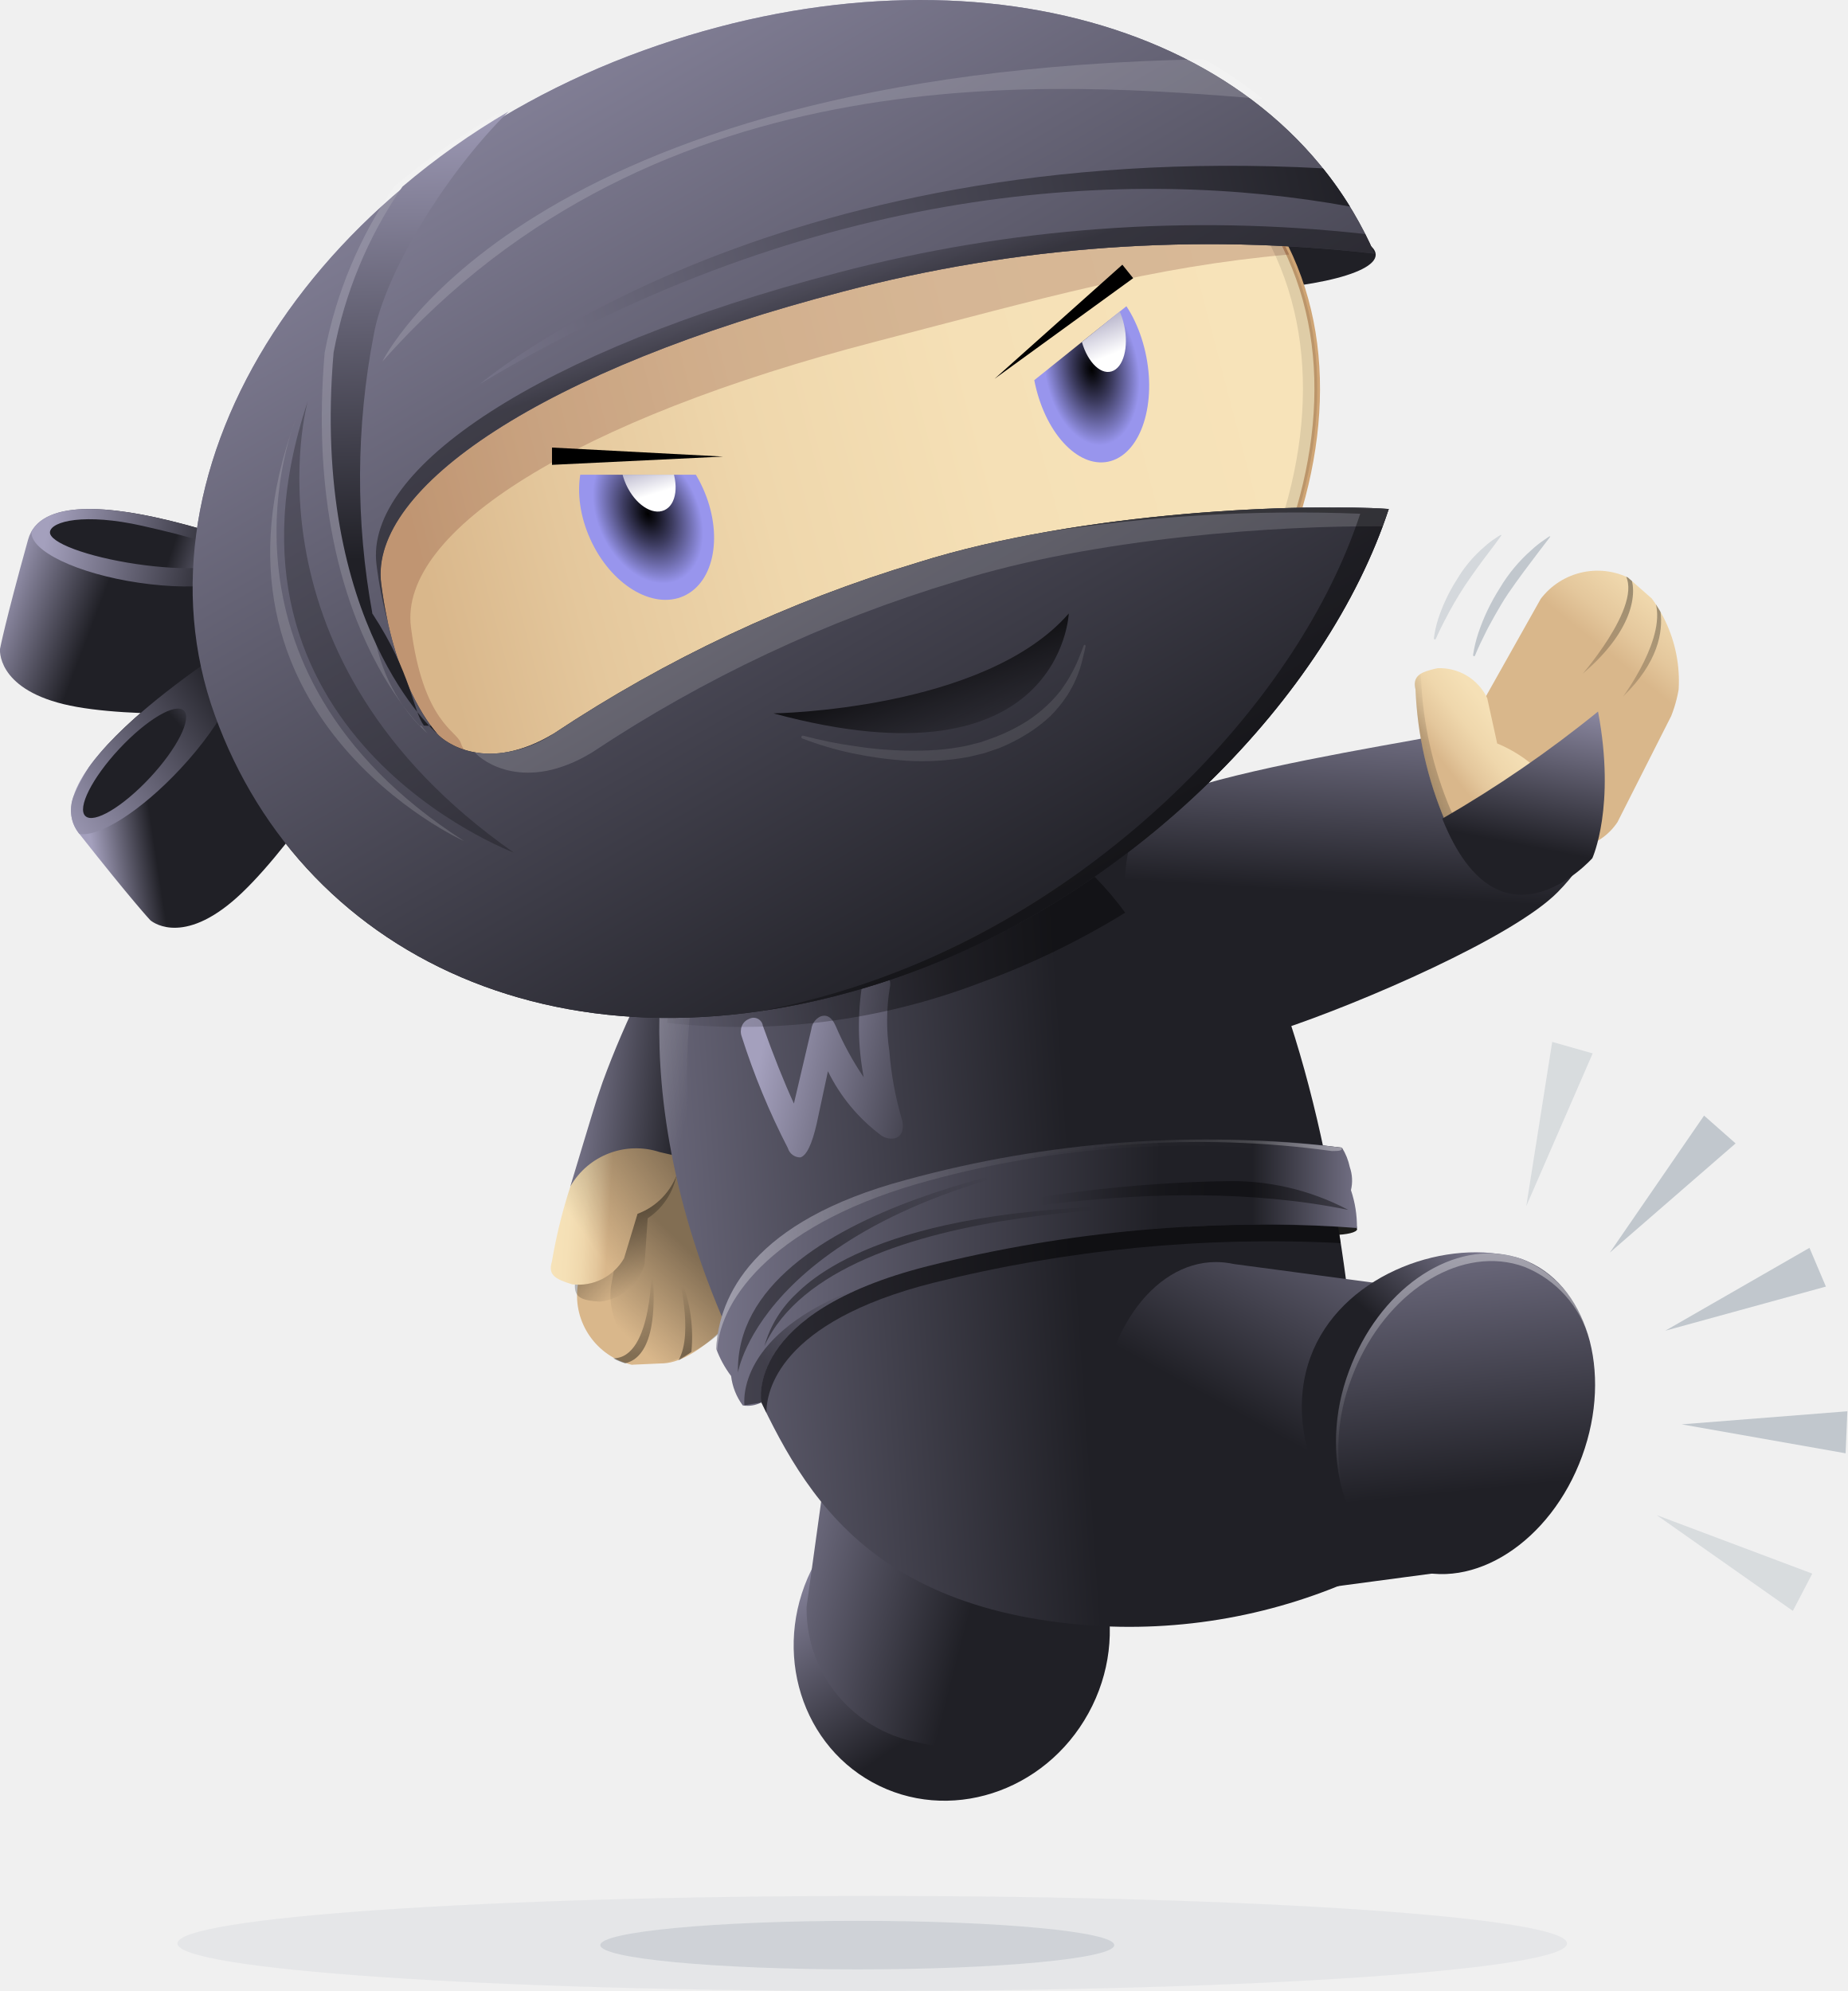
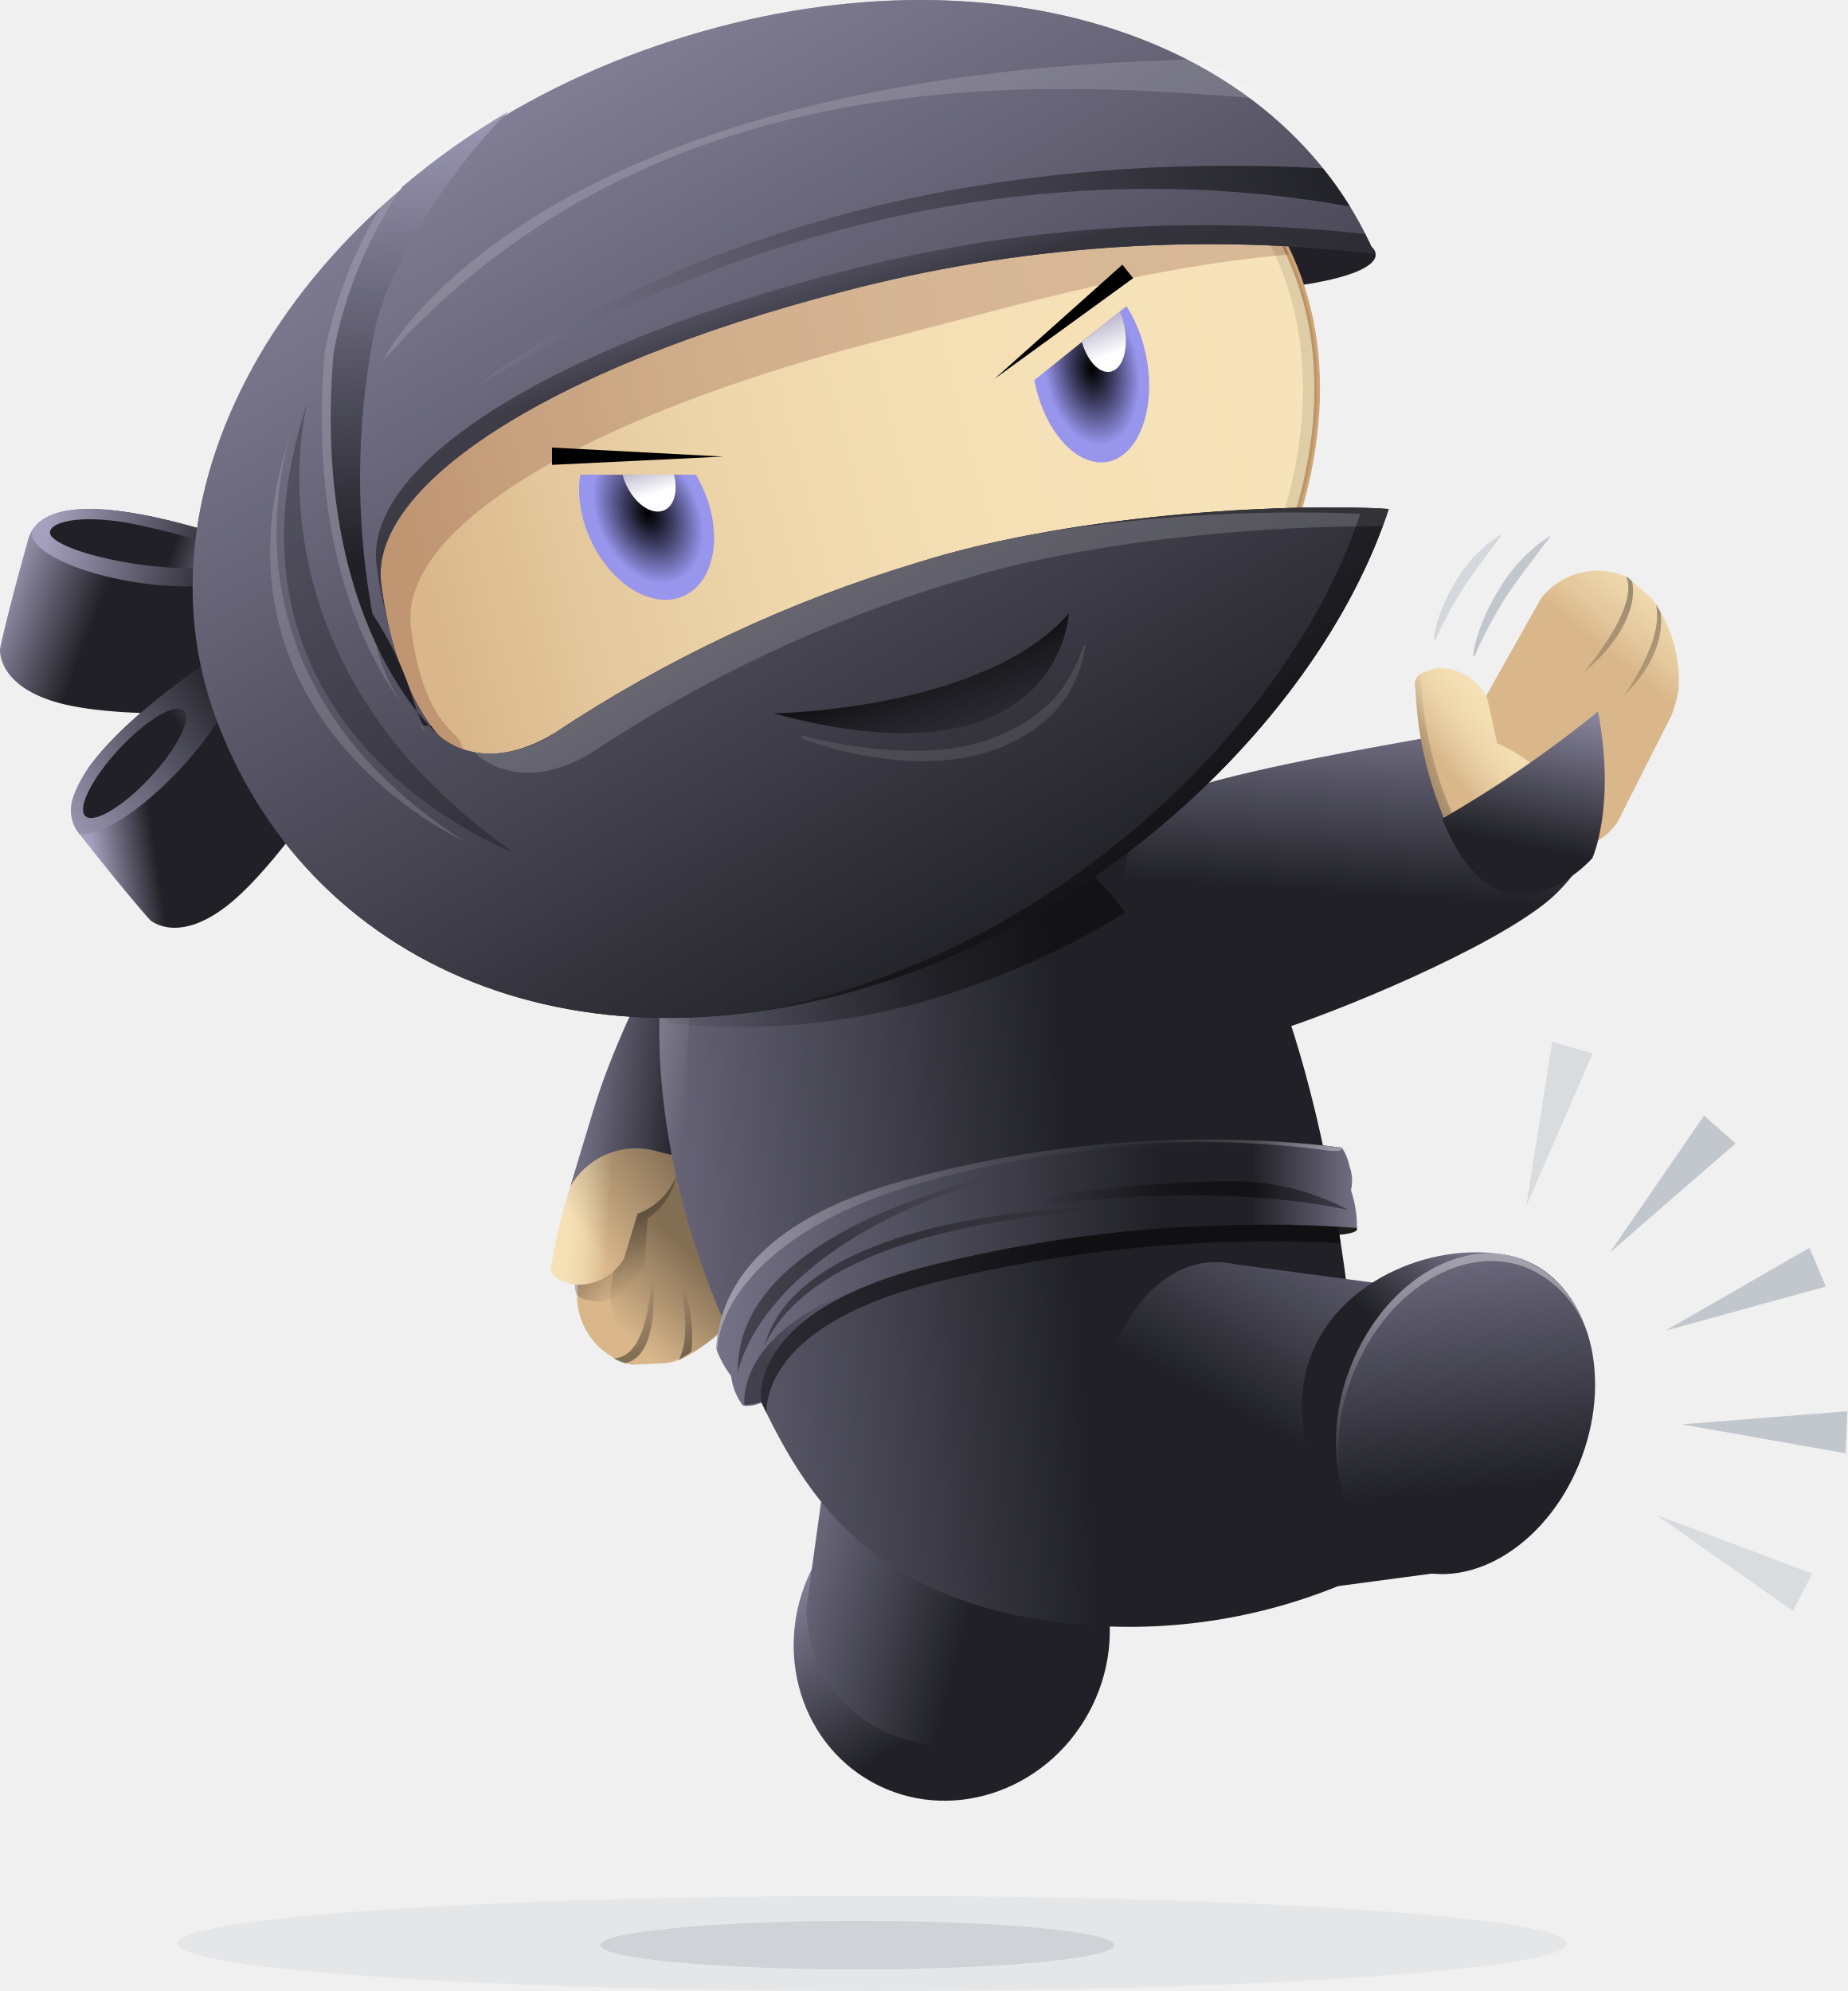
<svg xmlns="http://www.w3.org/2000/svg" xmlns:xlink="http://www.w3.org/1999/xlink" id="Layer_1" data-name="Layer 1" viewBox="0 0 92.576 99.793">
  <defs>
    <style>.cls-1{fill:none;}.cls-2,.cls-3,.cls-65,.cls-68,.cls-69{fill:#032442;}.cls-2{fill-opacity:0.05;}.cls-3{fill-opacity:0.15;opacity:0.66;}.cls-4{fill:url(#linear-gradient);}.cls-5{fill:url(#Shadow_Gradient);}.cls-6{fill:url(#Shadow_Gradient-2);}.cls-7{fill:url(#linear-gradient-2);}.cls-8{fill:url(#Shadow_Gradient-3);}.cls-9{fill:url(#linear-gradient-3);}.cls-10{fill:url(#Shadow_Gradient-4);}.cls-11{fill:url(#Shadow_Gradient-5);}.cls-12{fill:url(#linear-gradient-4);}.cls-13{fill:#1d1d1b;}.cls-14{fill:url(#linear-gradient-5);}.cls-15{fill:url(#linear-gradient-6);}.cls-16{fill:url(#Highlight_Gradient);}.cls-17{fill:url(#linear-gradient-7);}.cls-18{fill:url(#linear-gradient-8);}.cls-19{fill:url(#linear-gradient-9);}.cls-20{fill:url(#Highlight_Gradient-2);}.cls-21{opacity:0.5;}.cls-22{fill:url(#linear-gradient-10);}.cls-23{fill:url(#linear-gradient-11);}.cls-24{fill:url(#Shadow_Gradient-6);}.cls-25{fill:url(#linear-gradient-12);}.cls-26{fill:url(#linear-gradient-13);}.cls-27{fill:url(#linear-gradient-14);}.cls-28{fill:url(#linear-gradient-15);}.cls-29{fill:url(#Shadow_Gradient-7);}.cls-30{fill:url(#Shadow_Gradient-8);}.cls-31{fill:url(#Shadow_Gradient-9);}.cls-32{fill:url(#Shadow_Gradient-10);}.cls-33{fill:url(#linear-gradient-16);}.cls-34{fill:url(#linear-gradient-17);}.cls-35{clip-path:url(#clip-path);}.cls-36{fill:url(#linear-gradient-18);}.cls-37{fill:url(#Shadow_Gradient-11);}.cls-38{fill:url(#Shadow_Gradient-12);}.cls-39{fill:url(#Shadow_Gradient-13);}.cls-40{fill:url(#linear-gradient-19);}.cls-41{fill:url(#Shadow_Gradient-14);}.cls-42{fill:url(#linear-gradient-20);}.cls-43{fill:url(#linear-gradient-21);}.cls-44{stroke:#cfa575;stroke-miterlimit:10;stroke-width:0.28px;fill:url(#linear-gradient-22);}.cls-45{fill:#5b0f0f;fill-opacity:0.2;}.cls-46,.cls-69{opacity:0.1;}.cls-47{fill:url(#linear-gradient-23);}.cls-48{fill:url(#linear-gradient-24);}.cls-49{fill:url(#linear-gradient-25);}.cls-50{fill:url(#linear-gradient-26);}.cls-51{fill:url(#linear-gradient-27);}.cls-52{fill:url(#linear-gradient-28);}.cls-53{fill:url(#linear-gradient-29);}.cls-54{fill:url(#linear-gradient-30);}.cls-55{fill:url(#Shadow_Gradient-15);}.cls-56{opacity:0.16;}.cls-57,.cls-58{fill:#fff;}.cls-58{opacity:0.15;}.cls-59{fill:url(#linear-gradient-31);}.cls-60{fill:url(#linear-gradient-32);}.cls-61{fill:url(#Shadow_Gradient-16);}.cls-62{fill:url(#Shadow_Gradient-17);}.cls-63{fill:url(#linear-gradient-33);}.cls-64,.cls-68{opacity:0.2;}.cls-66{opacity:0.12;}.cls-67{opacity:0.24;}.cls-70{clip-path:url(#clip-path-2);}.cls-71{fill:url(#radial-gradient);}.cls-72{fill:url(#linear-gradient-34);}.cls-73{clip-path:url(#clip-path-3);}.cls-74{fill:url(#radial-gradient-2);}.cls-75{fill:url(#linear-gradient-35);}</style>
    <linearGradient id="linear-gradient" x1="31.503" y1="57.226" x2="30.03" y2="54.278" gradientUnits="userSpaceOnUse">
      <stop offset="0" stop-color="#d9b78b" />
      <stop offset="0.165" stop-color="#e4c79c" />
      <stop offset="0.402" stop-color="#efd7ac" />
      <stop offset="0.665" stop-color="#f5e0b6" />
      <stop offset="1" stop-color="#f7e3b9" />
    </linearGradient>
    <linearGradient id="Shadow_Gradient" x1="30.329" y1="66.156" x2="33.963" y2="62.33" gradientUnits="userSpaceOnUse">
      <stop offset="0" stop-opacity="0" />
      <stop offset="1" stop-opacity="0.4" />
    </linearGradient>
    <linearGradient id="Shadow_Gradient-2" x1="33.444" y1="63" x2="31.186" y2="60.683" xlink:href="#Shadow_Gradient" />
    <linearGradient id="linear-gradient-2" x1="30.608" y1="59.875" x2="27.58" y2="59.691" xlink:href="#linear-gradient" />
    <linearGradient id="Shadow_Gradient-3" x1="28.666" y1="61.255" x2="33.634" y2="57.596" xlink:href="#Shadow_Gradient" />
    <linearGradient id="linear-gradient-3" x1="26.651" y1="50.839" x2="34.808" y2="51.734" gradientUnits="userSpaceOnUse">
      <stop offset="0" stop-color="#a4a0bd" />
      <stop offset="1" stop-color="#202026" />
    </linearGradient>
    <linearGradient id="Shadow_Gradient-4" x1="31.956" y1="64.231" x2="31.659" y2="68.104" xlink:href="#Shadow_Gradient" />
    <linearGradient id="Shadow_Gradient-5" x1="34.416" y1="64.726" x2="34.155" y2="68.125" xlink:href="#Shadow_Gradient" />
    <linearGradient id="linear-gradient-4" x1="41.628" y1="74.248" x2="48.73" y2="84.309" gradientTransform="matrix(0.482, 0.908, -0.876, 0.499, 96.829, -1.337)" xlink:href="#linear-gradient-3" />
    <linearGradient id="linear-gradient-5" x1="34.2" y1="74.947" x2="49.178" y2="78.84" xlink:href="#linear-gradient-3" />
    <linearGradient id="linear-gradient-6" x1="16.162" y1="63.076" x2="53.774" y2="60.456" xlink:href="#linear-gradient-3" />
    <linearGradient id="Highlight_Gradient" x1="28.886" y1="52.53" x2="34.9" y2="53.901" gradientUnits="userSpaceOnUse">
      <stop offset="0" stop-color="#fff" stop-opacity="0.4" />
      <stop offset="1" stop-color="#fff" stop-opacity="0" />
    </linearGradient>
    <linearGradient id="linear-gradient-7" x1="74.205" y1="54.607" x2="64.417" y2="72.366" xlink:href="#linear-gradient-3" />
    <linearGradient id="linear-gradient-8" x1="78.661" y1="63.226" x2="72.825" y2="69.772" xlink:href="#linear-gradient-3" />
    <linearGradient id="linear-gradient-9" x1="71.715" y1="54.155" x2="73.834" y2="74.923" xlink:href="#linear-gradient-3" />
    <linearGradient id="Highlight_Gradient-2" x1="74.821" y1="62.801" x2="71.847" y2="75.545" xlink:href="#Highlight_Gradient" />
    <linearGradient id="linear-gradient-10" x1="23.567" y1="63.801" x2="58.107" y2="64.08" xlink:href="#linear-gradient-3" />
    <linearGradient id="linear-gradient-11" x1="71.075" y1="59.536" x2="62.74" y2="59.536" xlink:href="#linear-gradient-3" />
    <linearGradient id="Shadow_Gradient-6" x1="42.762" y1="65.025" x2="38.568" y2="68.809" xlink:href="#Shadow_Gradient" />
    <linearGradient id="linear-gradient-12" x1="37.242" y1="70.648" x2="37.242" y2="70.648" gradientUnits="userSpaceOnUse">
      <stop offset="0" stop-color="#fff" stop-opacity="0.35" />
      <stop offset="0.023" stop-color="#fff" stop-opacity="0.331" />
      <stop offset="0.189" stop-color="#fff" stop-opacity="0.211" />
      <stop offset="0.363" stop-color="#fff" stop-opacity="0.118" />
      <stop offset="0.547" stop-color="#fff" stop-opacity="0.052" />
      <stop offset="0.749" stop-color="#fff" stop-opacity="0.013" />
      <stop offset="1" stop-color="#fff" stop-opacity="0" />
    </linearGradient>
    <linearGradient id="linear-gradient-13" x1="34.972" y1="65.012" x2="63.948" y2="57.888" xlink:href="#linear-gradient-12" />
    <linearGradient id="linear-gradient-14" x1="66.363" y1="63.176" x2="50.412" y2="62.656" xlink:href="#linear-gradient-12" />
    <linearGradient id="linear-gradient-15" x1="38.689" y1="51.858" x2="50.534" y2="55.292" gradientTransform="matrix(0.871, 0.034, 0.034, 0.991, 2.848, -0.513)" xlink:href="#linear-gradient-3" />
    <linearGradient id="Shadow_Gradient-7" x1="43.728" y1="60.1" x2="35.812" y2="63.354" gradientTransform="translate(0.375 4.569) rotate(-5.785)" xlink:href="#Shadow_Gradient" />
    <linearGradient id="Shadow_Gradient-8" x1="60.739" y1="60.546" x2="51.735" y2="64.248" gradientTransform="translate(0.254 -5.132) rotate(5.486)" xlink:href="#Shadow_Gradient" />
    <linearGradient id="Shadow_Gradient-9" x1="27.233" y1="64.459" x2="19.401" y2="67.679" gradientTransform="matrix(-0.947, 0.321, 0.321, 0.947, 57.147, -9.432)" xlink:href="#Shadow_Gradient" />
    <linearGradient id="Shadow_Gradient-10" x1="31.432" y1="49.74" x2="47.233" y2="46.668" xlink:href="#Shadow_Gradient" />
    <linearGradient id="linear-gradient-16" x1="64.571" y1="68.421" x2="64.571" y2="68.421" xlink:href="#linear-gradient-3" />
    <linearGradient id="linear-gradient-17" x1="68.814" y1="31.169" x2="67.975" y2="45.012" xlink:href="#linear-gradient-3" />
    <clipPath id="clip-path" transform="translate(0 -0.207)">
      <path class="cls-1" d="M80.85,42.44a3.149,3.149,0,0,1-4.34.9L74.324,42.11a3.15,3.15,0,0,1-1.487-4.176L77,30.533a3.572,3.572,0,0,1,4.576-1.382l1.2,1.055a6.982,6.982,0,0,1,.871,6.7Z" />
    </clipPath>
    <linearGradient id="linear-gradient-18" x1="81.101" y1="33.348" x2="86.294" y2="26.936" xlink:href="#linear-gradient" />
    <linearGradient id="Shadow_Gradient-11" x1="71.041" y1="42.311" x2="67.201" y2="43.449" xlink:href="#Shadow_Gradient" />
    <linearGradient id="Shadow_Gradient-12" x1="77.813" y1="37.476" x2="82.111" y2="28.244" xlink:href="#Shadow_Gradient" />
    <linearGradient id="Shadow_Gradient-13" x1="79.751" y1="38.379" x2="84.049" y2="29.146" xlink:href="#Shadow_Gradient" />
    <linearGradient id="linear-gradient-19" x1="72.87" y1="39.152" x2="76.942" y2="35.953" xlink:href="#linear-gradient" />
    <linearGradient id="Shadow_Gradient-14" x1="73.562" y1="38.568" x2="70.205" y2="40.149" xlink:href="#Shadow_Gradient" />
    <linearGradient id="linear-gradient-20" x1="77.762" y1="33.684" x2="76.042" y2="42.52" xlink:href="#linear-gradient-3" />
    <linearGradient id="linear-gradient-21" x1="56.537" y1="1.699" x2="58.297" y2="6.819" xlink:href="#linear-gradient-3" />
    <linearGradient id="linear-gradient-22" x1="21.581" y1="30.554" x2="63.942" y2="19.426" xlink:href="#linear-gradient" />
    <linearGradient id="linear-gradient-23" x1="29.54" y1="6.926" x2="41.702" y2="27.99" xlink:href="#linear-gradient-3" />
    <linearGradient id="linear-gradient-24" x1="0.121" y1="28.593" x2="5.044" y2="30.459" xlink:href="#linear-gradient-3" />
    <linearGradient id="linear-gradient-25" x1="2.391" y1="26.711" x2="11.476" y2="28.695" xlink:href="#linear-gradient-3" />
    <linearGradient id="linear-gradient-26" x1="117.412" y1="-150.434" x2="114.914" y2="-148.421" gradientTransform="matrix(0.738, 0.848, -1.006, 0.541, -225.582, 10.818)" xlink:href="#linear-gradient-3" />
    <linearGradient id="linear-gradient-27" x1="4.207" y1="40.071" x2="7.298" y2="39.599" xlink:href="#linear-gradient-3" />
    <linearGradient id="linear-gradient-28" x1="2.241" y1="41.532" x2="11.744" y2="34.86" xlink:href="#linear-gradient-3" />
    <linearGradient id="linear-gradient-29" x1="1.447" y1="24.003" x2="-1.924" y2="26.79" gradientTransform="matrix(0.682, 0.796, -0.732, 0.742, 30.578, 20.537)" xlink:href="#linear-gradient-3" />
    <linearGradient id="linear-gradient-30" x1="19.025" y1="-11.285" x2="52.723" y2="47.078" xlink:href="#linear-gradient-3" />
    <linearGradient id="Shadow_Gradient-15" x1="41.135" y1="11.909" x2="42.271" y2="15.759" xlink:href="#Shadow_Gradient" />
    <linearGradient id="linear-gradient-31" x1="-0.029" y1="23.69" x2="67.739" y2="7.73" xlink:href="#linear-gradient-3" />
    <linearGradient id="linear-gradient-32" x1="20.8" y1="4.72" x2="21.401" y2="28.181" xlink:href="#linear-gradient-3" />
    <linearGradient id="Shadow_Gradient-16" x1="38.422" y1="31.876" x2="49.707" y2="36.578" xlink:href="#Shadow_Gradient" />
    <linearGradient id="Shadow_Gradient-17" x1="40.053" y1="27.962" x2="51.338" y2="32.664" xlink:href="#Shadow_Gradient" />
    <linearGradient id="linear-gradient-33" x1="23.49" y1="76.238" x2="25.289" y2="82.326" gradientTransform="matrix(0.998, -0.066, 0.066, 0.998, 17.326, -41.959)" gradientUnits="userSpaceOnUse">
      <stop offset="0" />
      <stop offset="0.096" stop-opacity="0.78" />
      <stop offset="1" stop-opacity="0" />
    </linearGradient>
    <clipPath id="clip-path-2" transform="translate(0 -0.207)">
      <polygon class="cls-1" points="29.737 32.191 27.5 24 35.61 24 37.568 29.074 29.737 32.191" />
    </clipPath>
    <radialGradient id="radial-gradient" cx="-76.293" cy="142.61" r="4.203" gradientTransform="matrix(0.012, 1, -0.692, 0.007, 132.061, 101.288)" gradientUnits="userSpaceOnUse">
      <stop offset="0" />
      <stop offset="0.122" stop-color="#11111b" />
      <stop offset="0.384" stop-color="#3d3c60" />
      <stop offset="0.763" stop-color="#8381cd" />
      <stop offset="0.871" stop-color="#9895ed" />
    </radialGradient>
    <linearGradient id="linear-gradient-34" x1="-76.137" y1="139.814" x2="-75.863" y2="141.765" gradientTransform="matrix(1.067, 0.275, -0.305, 0.961, 156.583, -90.368)" gradientUnits="userSpaceOnUse">
      <stop offset="0" stop-color="#a4a0bd" />
      <stop offset="1" stop-color="#fff" />
    </linearGradient>
    <clipPath id="clip-path-3" transform="translate(0 -0.207)">
      <polygon class="cls-1" points="60.87 23.009 57.344 14.836 50.653 20.207 52.372 25.657 60.87 23.009" />
    </clipPath>
    <radialGradient id="radial-gradient-2" cx="-1073.475" cy="379.271" r="4.446" gradientTransform="matrix(0.207, 0.971, 0.584, -0.167, 55.426, 1124.392)" xlink:href="#radial-gradient" />
    <linearGradient id="linear-gradient-35" x1="-995.095" y1="326.711" x2="-994.757" y2="329.113" gradientTransform="matrix(-0.965, 0.533, 0.536, 0.855, -1080.362, 266.677)" xlink:href="#linear-gradient-34" />
  </defs>
  <ellipse class="cls-2" cx="43.71" cy="97.41" rx="34.817" ry="2.382" />
  <ellipse class="cls-3" cx="42.961" cy="97.493" rx="12.877" ry="1.217" />
  <path class="cls-4" d="M39.2,59.785a3.149,3.149,0,0,0-2.836-3.407l-2.475-.4A3.15,3.15,0,0,0,30.12,58.32l-1.175,6.363a3.572,3.572,0,0,0,2.719,3.931s-0.215,0,1.6-.075,4.6-3.111,4.855-4.7Z" transform="translate(0 -0.207)" />
  <path class="cls-5" d="M36.36,56.379L34.14,56.02a2.919,2.919,0,0,0-2.348,2.3l-1.175,6.363a3.617,3.617,0,0,0,2.432,3.867l0.214-.01a6.983,6.983,0,0,0,4.855-4.7L39.2,59.785A3.149,3.149,0,0,0,36.36,56.379Z" transform="translate(0 -0.207)" />
  <path class="cls-6" d="M33.95,58.748a3.351,3.351,0,0,1-1.493,2.523L32.3,63.595a2.632,2.632,0,0,1-2.243,1.853c-0.933-.064-1.29-0.211-1.244-0.881a26.056,26.056,0,0,1,.49-6.782A2.631,2.631,0,0,1,31.977,55.4C33.276,55.443,34.152,57.052,33.95,58.748Z" transform="translate(0 -0.207)" />
  <path class="cls-7" d="M33.967,58.92a3.352,3.352,0,0,1-2.02,2.126l-0.674,2.229a2.632,2.632,0,0,1-2.6,1.305c-0.9-.271-1.211-0.494-1.016-1.137a26.065,26.065,0,0,1,1.993-6.5,2.631,2.631,0,0,1,3.14-1.727C34.048,55.547,34.542,57.312,33.967,58.92Z" transform="translate(0 -0.207)" />
  <path class="cls-8" d="M33.967,58.92a3.352,3.352,0,0,1-2.02,2.126l-0.674,2.229a2.632,2.632,0,0,1-2.6,1.305c-0.9-.271-1.211-0.494-1.016-1.137a26.065,26.065,0,0,1,1.993-6.5,2.631,2.631,0,0,1,3.14-1.727C34.048,55.547,34.542,57.312,33.967,58.92Z" transform="translate(0 -0.207)" />
  <path class="cls-9" d="M34.752,45.321a45.725,45.725,0,0,0-4.558,9.134q-0.142.432-.291,0.862c-0.13.379-1.322,4.356-1.322,4.356a3.8,3.8,0,0,1,4.489-1.718,21.071,21.071,0,0,0,8.224.34,28.016,28.016,0,0,0,3.987-5.461C53.025,39.342,34.752,45.321,34.752,45.321Z" transform="translate(0 -0.207)" />
  <path class="cls-10" d="M30.737,68.289a2.868,2.868,0,0,0,.589.248c0.735-.158,1.749-1.052,1.332-4.95C32.658,63.586,32.73,68.275,30.737,68.289Z" transform="translate(0 -0.207)" />
  <path class="cls-11" d="M34,68.388a6.268,6.268,0,0,0,.647-0.422,7.74,7.74,0,0,0-.681-4.016S34.791,67.025,34,68.388Z" transform="translate(0 -0.207)" />
  <ellipse class="cls-12" cx="47.695" cy="82.31" rx="8.251" ry="7.818" transform="translate(-47.412 84.24) rotate(-61.197)" />
  <ellipse class="cls-13" cx="66.834" cy="61.606" rx="1.175" ry="0.29" />
  <path class="cls-14" d="M58.757,71.8l-16.522-4.16L40.419,80.747h0s0,0.131,0,.139a6.806,6.806,0,0,0,5.549,6.646c3.79,0.956,6.915-.711,8.173-3.317,0-.007,0-0.058.007-0.058h0Z" transform="translate(0 -0.207)" />
  <path class="cls-15" d="M34.057,44.616S30.365,54.127,37.028,68.1c2.5,5.253,5.032,12.523,17.289,13.555a27.831,27.831,0,0,0,14.09-2.539s0.533-28.361-10.083-39.16C56.6,38.205,32.756,39.146,34.057,44.616Z" transform="translate(0 -0.207)" />
  <path class="cls-16" d="M38.42,70.328c-6.662-13.972-2.971-23.483-2.971-23.483-1.3-5.47,22.545-6.411,24.266-4.66a19.552,19.552,0,0,1,2.051,2.489,21.9,21.9,0,0,0-3.444-4.717c-1.721-1.75-25.566-.81-24.266,4.66,0,0-3.691,9.511,2.971,23.483a40.957,40.957,0,0,0,3.5,6.552C39.715,73.171,39.066,71.682,38.42,70.328Z" transform="translate(0 -0.207)" />
  <path class="cls-17" d="M71.921,64.91L61.839,63.564a4.3,4.3,0,0,0-.906-0.1c-3.226,0-5.853,3.814-5.853,8.519s2.609,8.519,5.835,8.519a4.505,4.505,0,0,0,.928-0.1l10.079-1.346V64.91Z" transform="translate(0 -0.207)" />
  <path class="cls-18" d="M78.009,73.2c-1.569,4.278-5.486,6.232-7.226,5.663-3.8-1.245-6.679-6.366-5.109-10.644,1.471-4.011,6.5-5.9,10.074-5.04a2.725,2.725,0,0,1,.71.215C78.181,64.352,79.578,68.92,78.009,73.2Z" transform="translate(0 -0.207)" />
  <path class="cls-19" d="M79.278,73.207c-1.569,4.278-5.455,6.788-8.678,5.605s-4.565-5.609-3-9.888c1.471-4.011,4.979-6.467,8.067-5.784a4.711,4.711,0,0,1,.611.179C79.507,64.5,80.847,68.929,79.278,73.207Z" transform="translate(0 -0.207)" />
  <path class="cls-20" d="M67.72,69.311c1.471-4.011,4.979-6.467,8.067-5.784a4.717,4.717,0,0,1,.611.179,5.507,5.507,0,0,1,3.24,3.615,5.625,5.625,0,0,0-3.356-4,4.711,4.711,0,0,0-.611-0.179c-3.089-.683-6.6,1.773-8.067,5.784a9.673,9.673,0,0,0-.245,6.273A9.816,9.816,0,0,1,67.72,69.311Z" transform="translate(0 -0.207)" />
  <path class="cls-21" d="M46.761,64.507a69.578,69.578,0,0,1,20.426-1.993c-0.205-1.339-.444-2.705-0.723-4.077a57.582,57.582,0,0,0-20.8,1.749c-6.125,1.646-8.424,4.366-9.18,6.734,0.173,0.39.351,0.782,0.541,1.179,0.442,0.927.886,1.917,1.383,2.925C38.4,69.965,39,66.472,46.761,64.507Z" transform="translate(0 -0.207)" />
  <path class="cls-22" d="M46.482,63.671A68.656,68.656,0,0,1,68,61.756c-0.216-1.327-.463-2.674-0.748-4.024a56.838,56.838,0,0,0-21.863,1.619c-7.686,2.065-9.35,5.823-9.5,8.452a5.334,5.334,0,0,0,.748,1.373,3.093,3.093,0,0,0,.584,1.474,1.5,1.5,0,0,0,.93-0.149C38.147,70.456,37.3,66,46.482,63.671Z" transform="translate(0 -0.207)" />
  <path class="cls-23" d="M67.251,57.731a51.213,51.213,0,0,0-8.957-.365l1.252,4.327A61.581,61.581,0,0,1,68,61.756a5.72,5.72,0,0,0-.3-1.895,2.05,2.05,0,0,0-.057-1.152A3.03,3.03,0,0,0,67.251,57.731Z" transform="translate(0 -0.207)" />
  <path class="cls-24" d="M44.209,64.358c-6.833,2.145-6.962,5.55-6.905,6.28l0.852-.137C38.148,70.46,37.453,66.775,44.209,64.358Z" transform="translate(0 -0.207)" />
  <path class="cls-25" d="M37.242,70.648" transform="translate(0 -0.207)" />
  <path class="cls-26" d="M35.94,67.888c0.145-2.63,2.939-6.445,10.625-8.51a49.04,49.04,0,0,1,20.791-1.113c-0.036-.178-0.068-0.356-0.106-0.534a56.838,56.838,0,0,0-21.863,1.619c-7.686,2.065-9.35,5.823-9.5,8.452Z" transform="translate(0 -0.207)" />
  <path class="cls-27" d="M35.94,67.888c0.145-2.63,2.939-6.445,10.625-8.51A48.548,48.548,0,0,1,66.747,57.9c0.293-.007.542,0.009,0.5-0.169a56.838,56.838,0,0,0-21.863,1.619c-7.686,2.065-9.35,5.823-9.5,8.452Z" transform="translate(0 -0.207)" />
-   <path class="cls-28" d="M37.175,51.635a0.631,0.631,0,0,1,.364-0.357,0.467,0.467,0,0,1,.689.342c0.538,1.507,1.058,2.814,1.557,3.9l0.874-3.729a0.812,0.812,0,0,1,.447-0.632c0.321-.125.578,0.03,0.771,0.47a15.589,15.589,0,0,0,1.407,2.577,13.546,13.546,0,0,1-.059-4.767,0.7,0.7,0,0,1,.432-0.52,0.726,0.726,0,0,1,.546-0.01,0.59,0.59,0,0,1,.369.377,0.709,0.709,0,0,1,.021.41,10.324,10.324,0,0,0-.024,3.205,16.687,16.687,0,0,0,.607,3.344,1.125,1.125,0,0,1,.048.6,0.521,0.521,0,0,1-.376.416,0.9,0.9,0,0,1-.749-0.191A8.877,8.877,0,0,1,41.49,53.9q-0.379,1.752-.564,2.629-0.355,1.557-.817,1.69a0.648,0.648,0,0,1-.626-0.464,35.974,35.974,0,0,1-2.315-5.6A0.736,0.736,0,0,1,37.175,51.635Z" transform="translate(0 -0.207)" />
  <path class="cls-29" d="M36.981,69s1.265-8.049,18.053-10.932C55.034,58.071,36.787,60.378,36.981,69Z" transform="translate(0 -0.207)" />
  <path class="cls-30" d="M38.31,67.664a5.725,5.725,0,0,1,1.632-2.647c1.369-1.343,6.108-4.928,21.314-4.3C61.256,60.722,41.906,59.869,38.31,67.664Z" transform="translate(0 -0.207)" />
  <path class="cls-31" d="M67.565,60.849a12.492,12.492,0,0,0-6.245-1.436c-1.917.016-9.852,0.334-14.694,2.171C46.626,61.584,57.847,58.846,67.565,60.849Z" transform="translate(0 -0.207)" />
  <path class="cls-32" d="M49.081,49.483a40.058,40.058,0,0,0,7.306-3.531,16.371,16.371,0,0,0-1.5-1.769c-1.471-1.5-21.862-.693-20.75,3.985a14.953,14.953,0,0,0-.71,3.308A33.626,33.626,0,0,0,49.081,49.483Z" transform="translate(0 -0.207)" />
  <path class="cls-33" d="M64.571,68.421" transform="translate(0 -0.207)" />
  <path class="cls-34" d="M57.837,40.392c2.525-1.21,8.764-2.335,12.921-3.077,3.668-.655,7.6-1.9,7.974.864,0.264,1.94,2.685,3.34-.672,6.744-2.227,2.259-9.827,5.552-13.941,6.914C55.191,54.793,55.312,41.6,57.837,40.392Z" transform="translate(0 -0.207)" />
  <g class="cls-35">
    <path class="cls-36" d="M81.057,41.412a3.028,3.028,0,0,1-4.173.864l-2.1-1.181a3.028,3.028,0,0,1-1.429-4.015l4-7.115a3.434,3.434,0,0,1,4.4-1.329l1.158,1.014a6.712,6.712,0,0,1,.837,6.441Z" transform="translate(0 -0.207)" />
    <path class="cls-37" d="M70.136,42.206l0.218-1.98a2.476,2.476,0,0,0-.891-1.572L67.3,42.495a2.694,2.694,0,0,0,1.271,3.571l1.282,0.721A3.1,3.1,0,0,0,70.136,42.206Z" transform="translate(0 -0.207)" />
    <path class="cls-38" d="M81.655,28.978l-0.167-.147a2.367,2.367,0,0,0-.366-0.163c1.735,1.228-1.811,5.307-1.811,5.307C82,31.689,82.057,29.727,81.655,28.978Z" transform="translate(0 -0.207)" />
    <path class="cls-39" d="M81.334,35.12c1.768-1.72,2.006-3.246,1.88-4.246a4.408,4.408,0,0,0-.306-0.607C83.621,32.054,81.334,35.12,81.334,35.12Z" transform="translate(0 -0.207)" />
  </g>
  <path class="cls-40" d="M77.7,39.816c-0.3-1.107-1.848-2.016-2.672-2.343l-0.5-2.274a2.633,2.633,0,0,0-2.494-1.5c-0.913.2-1.244,0.4-1.1,1.057a18.878,18.878,0,0,0,1.5,6.633c0.335,0.743,1.981,2.239,3,1.959C76.687,43.006,78.155,41.463,77.7,39.816Z" transform="translate(0 -0.207)" />
  <path class="cls-41" d="M75.711,42.794c-1.02.28-2.666-1.216-3-1.959a18.878,18.878,0,0,1-1.5-6.633,1.32,1.32,0,0,1-.029-0.207,0.626,0.626,0,0,0-.249.764,18.878,18.878,0,0,0,1.5,6.633c0.335,0.743,1.981,2.239,3,1.959a2.135,2.135,0,0,0,1.394-1.4A1.97,1.97,0,0,1,75.711,42.794Z" transform="translate(0 -0.207)" />
  <path class="cls-42" d="M72.276,41.24a59.415,59.415,0,0,0,7.806-5.37c0.9,4.771-.286,7.352-0.286,7.352S75.162,48.45,72.276,41.24Z" transform="translate(0 -0.207)" />
  <ellipse class="cls-43" cx="60.342" cy="12.768" rx="8.598" ry="1.846" />
  <path class="cls-44" d="M64.42,12.576c5.376,10.889-3.489,26.992-17.474,33.9S19.9,48.922,14.52,38.033s1.6-25.314,15.587-32.219S59.043,1.686,64.42,12.576Z" transform="translate(0 -0.207)" />
  <path class="cls-45" d="M47.194,28.876a68.766,68.766,0,0,0-18.247,8.575c-4.194,2.534-5.679.612-5.854,0s-1.891-1.011-2.5-5.817,8.26-10.4,23.271-14.3c8.584-2.228,13.822-3.751,20.74-4.372-0.059-.129-0.118-0.259-0.182-0.387C59.043,1.686,44.092-1.091,30.107,5.814S9.144,27.144,14.52,38.033s18.441,15.345,32.426,8.44c8.775-4.333,15.534-12.287,18.024-20.3A72.865,72.865,0,0,0,47.194,28.876Z" transform="translate(0 -0.207)" />
  <path class="cls-46" d="M64.42,12.576C61.108,5.869,54.165,2.24,46.052,2.054c-0.142,0-.284,0-0.427.008,7.989,0.264,14.808,3.886,18.08,10.514,5.376,10.889-3.489,26.992-17.474,33.9A30.317,30.317,0,0,1,34,49.755c0.134,0.005.269,0.006,0.4,0.009a30.157,30.157,0,0,0,12.542-3.29C60.93,39.568,69.8,23.465,64.42,12.576Z" transform="translate(0 -0.207)" />
  <path class="cls-47" d="M46,28.4a68.651,68.651,0,0,0-18.247,8.575c-3.335,2.018-5.462.456-5.854,0-0.415-.482-2.184-2.709-2.8-7.514s8.13-10.744,23.141-14.64a72.134,72.134,0,0,1,26.637-1.9C63.824,1.3,48.156-2.994,32.284,2.722,15.9,8.625,6.258,23.54,10.759,36.036S29.12,54.909,45.508,49.006C56.871,44.914,66.5,35.14,69.594,25.718,65.549,25.423,54.227,25.8,46,28.4Z" transform="translate(0 -0.207)" />
  <path class="cls-48" d="M15.733,28.734S2.568,23.079,1.406,27.257,0,32.734,0,32.734-0.2,34.672,3.185,35.5s10.292,0.345,10.292.345Z" transform="translate(0 -0.207)" />
  <path class="cls-49" d="M1.577,26.849c-0.087.97,2.3,2.114,5.39,2.568,3.12,0.459,5.765.039,5.909-.939,0.07-.472-0.472-0.906-1.394-1.321C7.752,25.944,2.745,24.792,1.577,26.849Z" transform="translate(0 -0.207)" />
  <path class="cls-50" d="M11.469,28.18c0.078-.53-1.9-1.067-4.341-1.618-2.886-.651-4.546-0.23-4.623.3S4.37,28.116,6.846,28.48,11.391,28.71,11.469,28.18Z" transform="translate(0 -0.207)" />
  <path class="cls-51" d="M13.6,31.275S1.259,38.554,3.943,41.96s3.588,4.369,3.588,4.369,1.442,1.31,4.109-.936S18,37.3,18,37.3Z" transform="translate(0 -0.207)" />
  <path class="cls-52" d="M4.459,38.654a8.931,8.931,0,0,0-.787,1.5,1.893,1.893,0,0,0,.271,1.805L3.971,42c0.98,0.191,3.092-1.137,5.069-3.259,2.241-2.4,3.455-4.914,2.713-5.605a0.917,0.917,0,0,0-.807-0.149C8.8,34.447,5.9,36.636,4.459,38.654Z" transform="translate(0 -0.207)" />
  <ellipse class="cls-53" cx="6.745" cy="38.465" rx="3.616" ry="1.055" transform="translate(-25.997 16.973) rotate(-47.027)" />
  <path class="cls-54" d="M46,28.4a68.651,68.651,0,0,0-18.247,8.575c-3.335,2.018-5.462.456-5.854,0-0.415-.482-2.184-2.709-2.8-7.514s8.13-10.744,23.141-14.64a72.134,72.134,0,0,1,26.637-1.9C63.824,1.3,48.156-2.994,32.284,2.722,15.9,8.625,6.258,23.54,10.759,36.036S29.12,54.909,45.508,49.006C56.871,44.914,66.5,35.14,69.594,25.718,65.549,25.423,54.227,25.8,46,28.4Z" transform="translate(0 -0.207)" />
  <path class="cls-55" d="M42.009,13.868C27,17.763,18.256,23.7,18.868,28.507a20.779,20.779,0,0,0,.584,2.946c-0.136-.608-0.254-1.271-0.346-1.993-0.612-4.806,8.13-10.744,23.141-14.64a72.134,72.134,0,0,1,26.637-1.9c-0.145-.333-0.3-0.66-0.462-0.981A72.308,72.308,0,0,0,42.009,13.868Z" transform="translate(0 -0.207)" />
  <g class="cls-56">
    <path class="cls-57" d="M46,28.4a68.651,68.651,0,0,0-18.247,8.575,5.657,5.657,0,0,1-3.96.94l0.011,0.013c0.392,0.456,2.519,2.018,5.854,0a68.651,68.651,0,0,1,18.247-8.575c7.022-2.218,16.3-2.818,21.381-2.762q0.161-.436.3-0.872C65.549,25.423,54.227,25.8,46,28.4Z" transform="translate(0 -0.207)" />
  </g>
  <path class="cls-58" d="M19.159,18.333C33.04,2.613,53.09,4.348,63.289,5.166a21.709,21.709,0,0,0-2.94-1.988C26.153,3.792,19.159,18.333,19.159,18.333Z" transform="translate(0 -0.207)" />
  <path class="cls-59" d="M24.052,19.453c16.8-10.113,32.615-10.9,43.6-8.893A18.791,18.791,0,0,0,66.3,8.645C38.4,7.133,24.052,19.453,24.052,19.453Z" transform="translate(0 -0.207)" />
  <path class="cls-58" d="M21.426,36.974l-0.074-.088-0.01-.013c-0.028-.034-0.059-0.073-0.093-0.117l-0.013-.017q-0.053-.069-0.114-0.152l-0.113-.011a8.6,8.6,0,0,1-2.345-5.617v0c-2-4.846-.9-9.84-0.169-13.978,0.541-3.048,3.459-8.057,6.636-11.187A37.9,37.9,0,0,0,19.753,9.56a21.809,21.809,0,0,0-3.483,8.318C15.1,31.534,21.426,36.974,21.426,36.974Z" transform="translate(0 -0.207)" />
  <path class="cls-60" d="M21.9,36.974l-0.074-.088-0.01-.013c-0.028-.034-0.059-0.073-0.093-0.117l-0.013-.017q-0.053-.069-0.114-0.152l-0.352-.011c-0.577-.788-0.583-2.556-2.583-5.617v0a37.74,37.74,0,0,1,.069-13.978c0.541-3.048,3.578-8.057,6.755-11.187A37.28,37.28,0,0,0,20.17,9.56a21.62,21.62,0,0,0-3.453,8.318C15.546,31.534,21.9,36.974,21.9,36.974Z" transform="translate(0 -0.207)" />
  <path class="cls-61" d="M52.343,26.888a81,81,0,0,1,15.822-.932c-3.091,9.422-12.722,19.2-24.085,23.288A38.872,38.872,0,0,1,38.1,50.888a38.044,38.044,0,0,0,7.41-1.882C56.871,44.914,66.5,35.14,69.594,25.718A81.652,81.652,0,0,0,52.343,26.888Z" transform="translate(0 -0.207)" />
  <path class="cls-62" d="M40.818,15.059c-15.011,3.9-23.752,9.834-23.141,14.64s2.381,7.032,2.8,7.514a4.054,4.054,0,0,0,4.178.766,3.7,3.7,0,0,1-2.749-1c-0.415-.482-2.184-2.709-2.8-7.514s8.13-10.744,23.141-14.64c1.957-.508,3.86-0.914,5.691-1.238C45.674,13.938,43.29,14.418,40.818,15.059Z" transform="translate(0 -0.207)" />
  <path class="cls-63" d="M38.759,35.963s10.559-.142,14.8-5.006C53.562,30.957,53.174,39.87,38.759,35.963Z" transform="translate(0 -0.207)" />
  <g class="cls-46">
    <path class="cls-57" d="M40.252,37.081A20.912,20.912,0,0,0,42.8,37.6a19.025,19.025,0,0,0,2.638.231c0.483,0.007.981,0,1.484-.034a12.405,12.405,0,0,0,1.508-.207l0.736-.187,0.706-.253a9.043,9.043,0,0,0,1.32-.632,6.945,6.945,0,0,0,1.943-1.676,7.566,7.566,0,0,0,.912-1.607c0.173-.42.257-0.67,0.257-0.67a0.051,0.051,0,0,1,.065-0.032,0.054,0.054,0,0,1,.033.06s-0.049.257-.164,0.706a5.83,5.83,0,0,1-.767,1.779,6.651,6.651,0,0,1-.83,1.019,7.527,7.527,0,0,1-1.163.89,9.054,9.054,0,0,1-1.386.71l-0.762.26-0.786.187a12.723,12.723,0,0,1-3.125.192,19.465,19.465,0,0,1-2.686-.368,16.784,16.784,0,0,1-2.527-.746,0.074,0.074,0,0,1-.043-0.1A0.076,0.076,0,0,1,40.252,37.081Z" transform="translate(0 -0.207)" />
  </g>
  <g class="cls-64">
    <path class="cls-65" d="M77.679,27.12S77.4,27.49,77,28.009l-0.676.9c-0.243.332-.5,0.685-0.747,1.048s-0.465.744-.668,1.1-0.388.7-.529,1c-0.3.591-.463,1.006-0.463,1.006a0.051,0.051,0,0,1-.066.031,0.053,0.053,0,0,1-.033-0.055,6.851,6.851,0,0,1,.263-1.1,10.293,10.293,0,0,1,1.074-2.248,7.951,7.951,0,0,1,1.593-1.918,4.958,4.958,0,0,1,.642-0.509c0.159-.116.259-0.173,0.259-0.173a0.025,0.025,0,0,1,.035.007A0.027,0.027,0,0,1,77.679,27.12Z" transform="translate(0 -0.207)" />
  </g>
  <g class="cls-66">
    <path class="cls-65" d="M75.225,27.058s-0.23.332-.58,0.787-0.8,1.069-1.226,1.7a18.437,18.437,0,0,0-1.049,1.814c-0.268.51-.416,0.868-0.416,0.868a0.052,0.052,0,0,1-.067.029,0.053,0.053,0,0,1-.033-0.054,5.79,5.79,0,0,1,.215-0.966A8.662,8.662,0,0,1,73,29.268a6.534,6.534,0,0,1,1.4-1.666,4.02,4.02,0,0,1,.568-0.434,2.463,2.463,0,0,1,.23-0.146,0.025,0.025,0,0,1,.035.008A0.028,0.028,0,0,1,75.225,27.058Z" transform="translate(0 -0.207)" />
  </g>
  <path class="cls-67" d="M15.419,20.329s-3.6,12.864,10.325,22.61C25.745,42.939,9.849,37,15.419,20.329Z" transform="translate(0 -0.207)" />
  <path class="cls-58" d="M14.808,21.25s-5.134,12.4,8.463,21.123C23.271,42.373,9.35,36.113,14.808,21.25Z" transform="translate(0 -0.207)" />
  <polygon class="cls-68" points="86.975 57.31 85.395 55.916 80.673 62.782 86.975 57.31" />
  <polygon class="cls-69" points="79.813 52.799 77.785 52.222 76.485 60.454 79.813 52.799" />
  <polygon class="cls-68" points="91.5 64.486 90.677 62.545 83.452 66.698 91.5 64.486" />
  <polygon class="cls-68" points="92.488 72.842 92.576 70.736 84.269 71.391 92.488 72.842" />
  <polygon class="cls-69" points="89.844 80.742 90.818 78.873 83.018 75.939 89.844 80.742" />
  <polygon points="27.662 23.299 27.662 22.432 36.237 22.884 36.237 22.884 27.662 23.299" />
  <g class="cls-70">
    <ellipse class="cls-71" cx="32.402" cy="25.953" rx="3.097" ry="4.528" transform="translate(-7.807 15.418) rotate(-24.289)" />
    <ellipse class="cls-72" cx="32.483" cy="23.987" rx="1.218" ry="1.966" transform="translate(-6.992 15.282) rotate(-24.295)" />
  </g>
  <polygon points="56.786 13.943 56.244 13.268 49.839 18.988 49.839 18.988 56.786 13.943" />
  <g class="cls-73">
    <path class="cls-74" d="M51.878,19.491c-0.574-2.562.2-5,1.718-5.457s3.222,1.258,3.8,3.819S57.2,22.86,55.675,23.312,52.452,22.053,51.878,19.491Z" transform="translate(0 -0.207)" />
    <path class="cls-75" d="M54.161,17.131c-0.25-1.112.034-2.159,0.633-2.336s1.286,0.58,1.536,1.693S56.3,18.646,55.7,18.824,54.41,18.244,54.161,17.131Z" transform="translate(0 -0.207)" />
  </g>
</svg>
